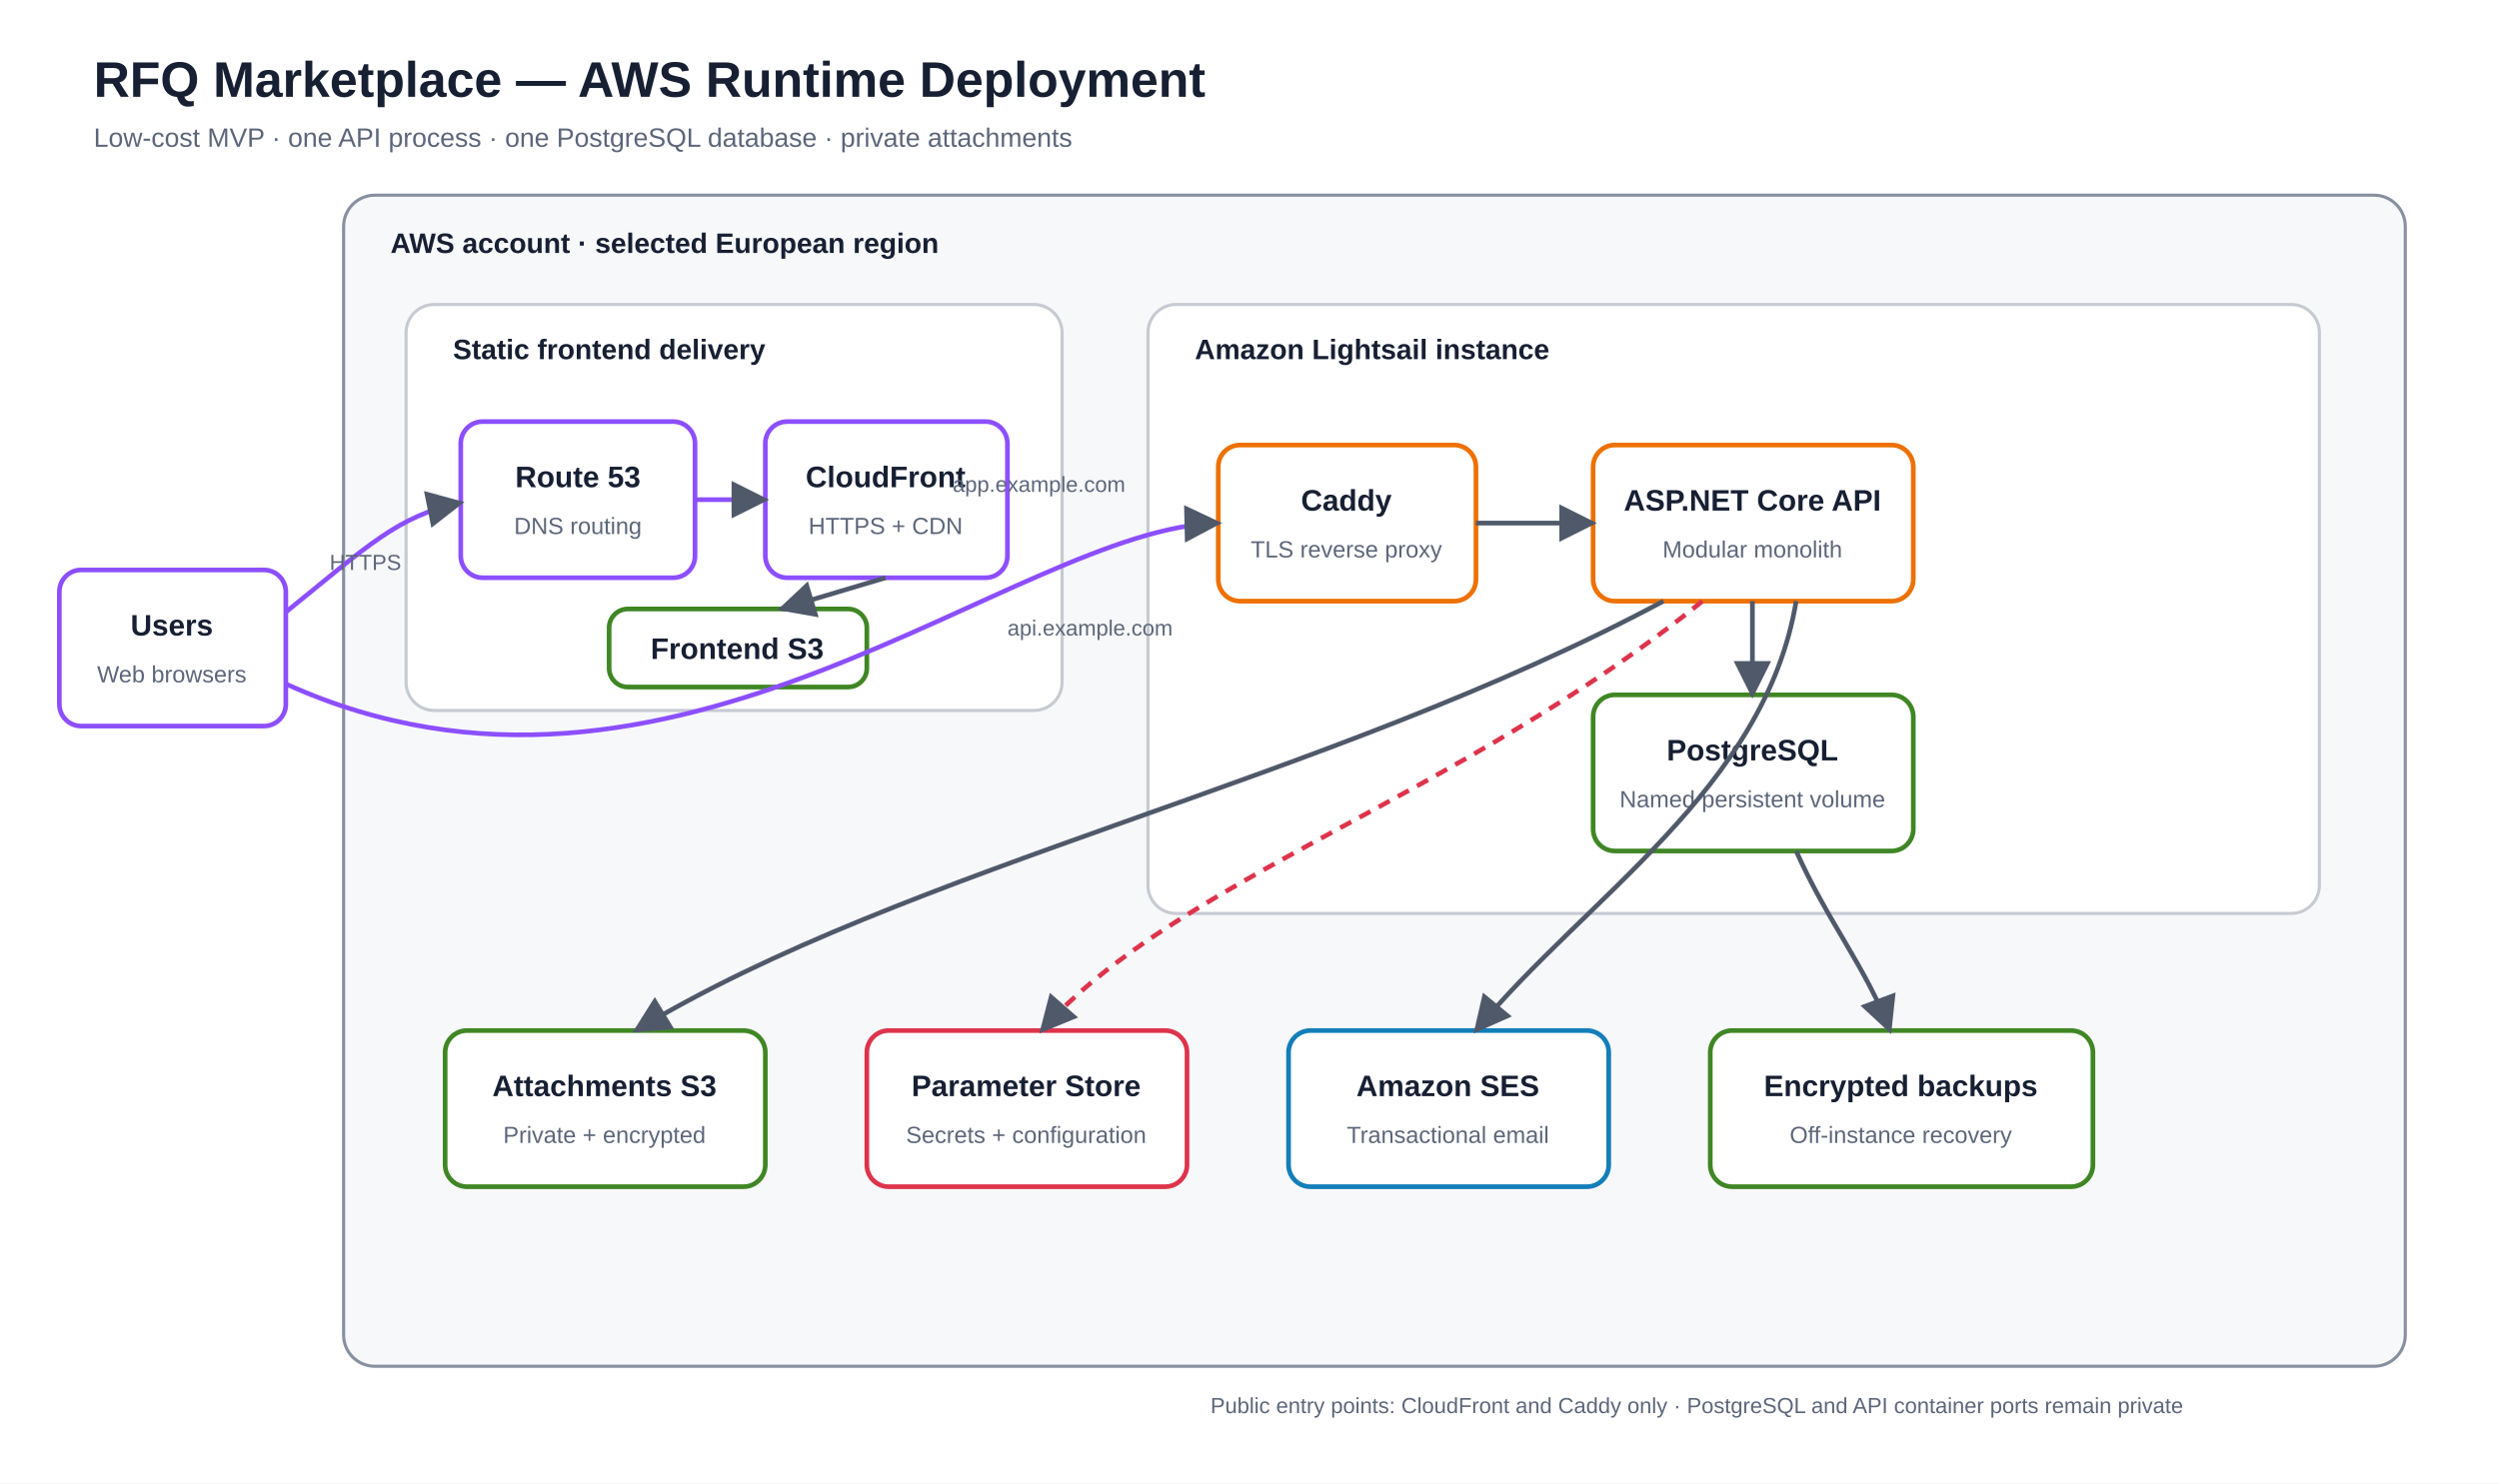
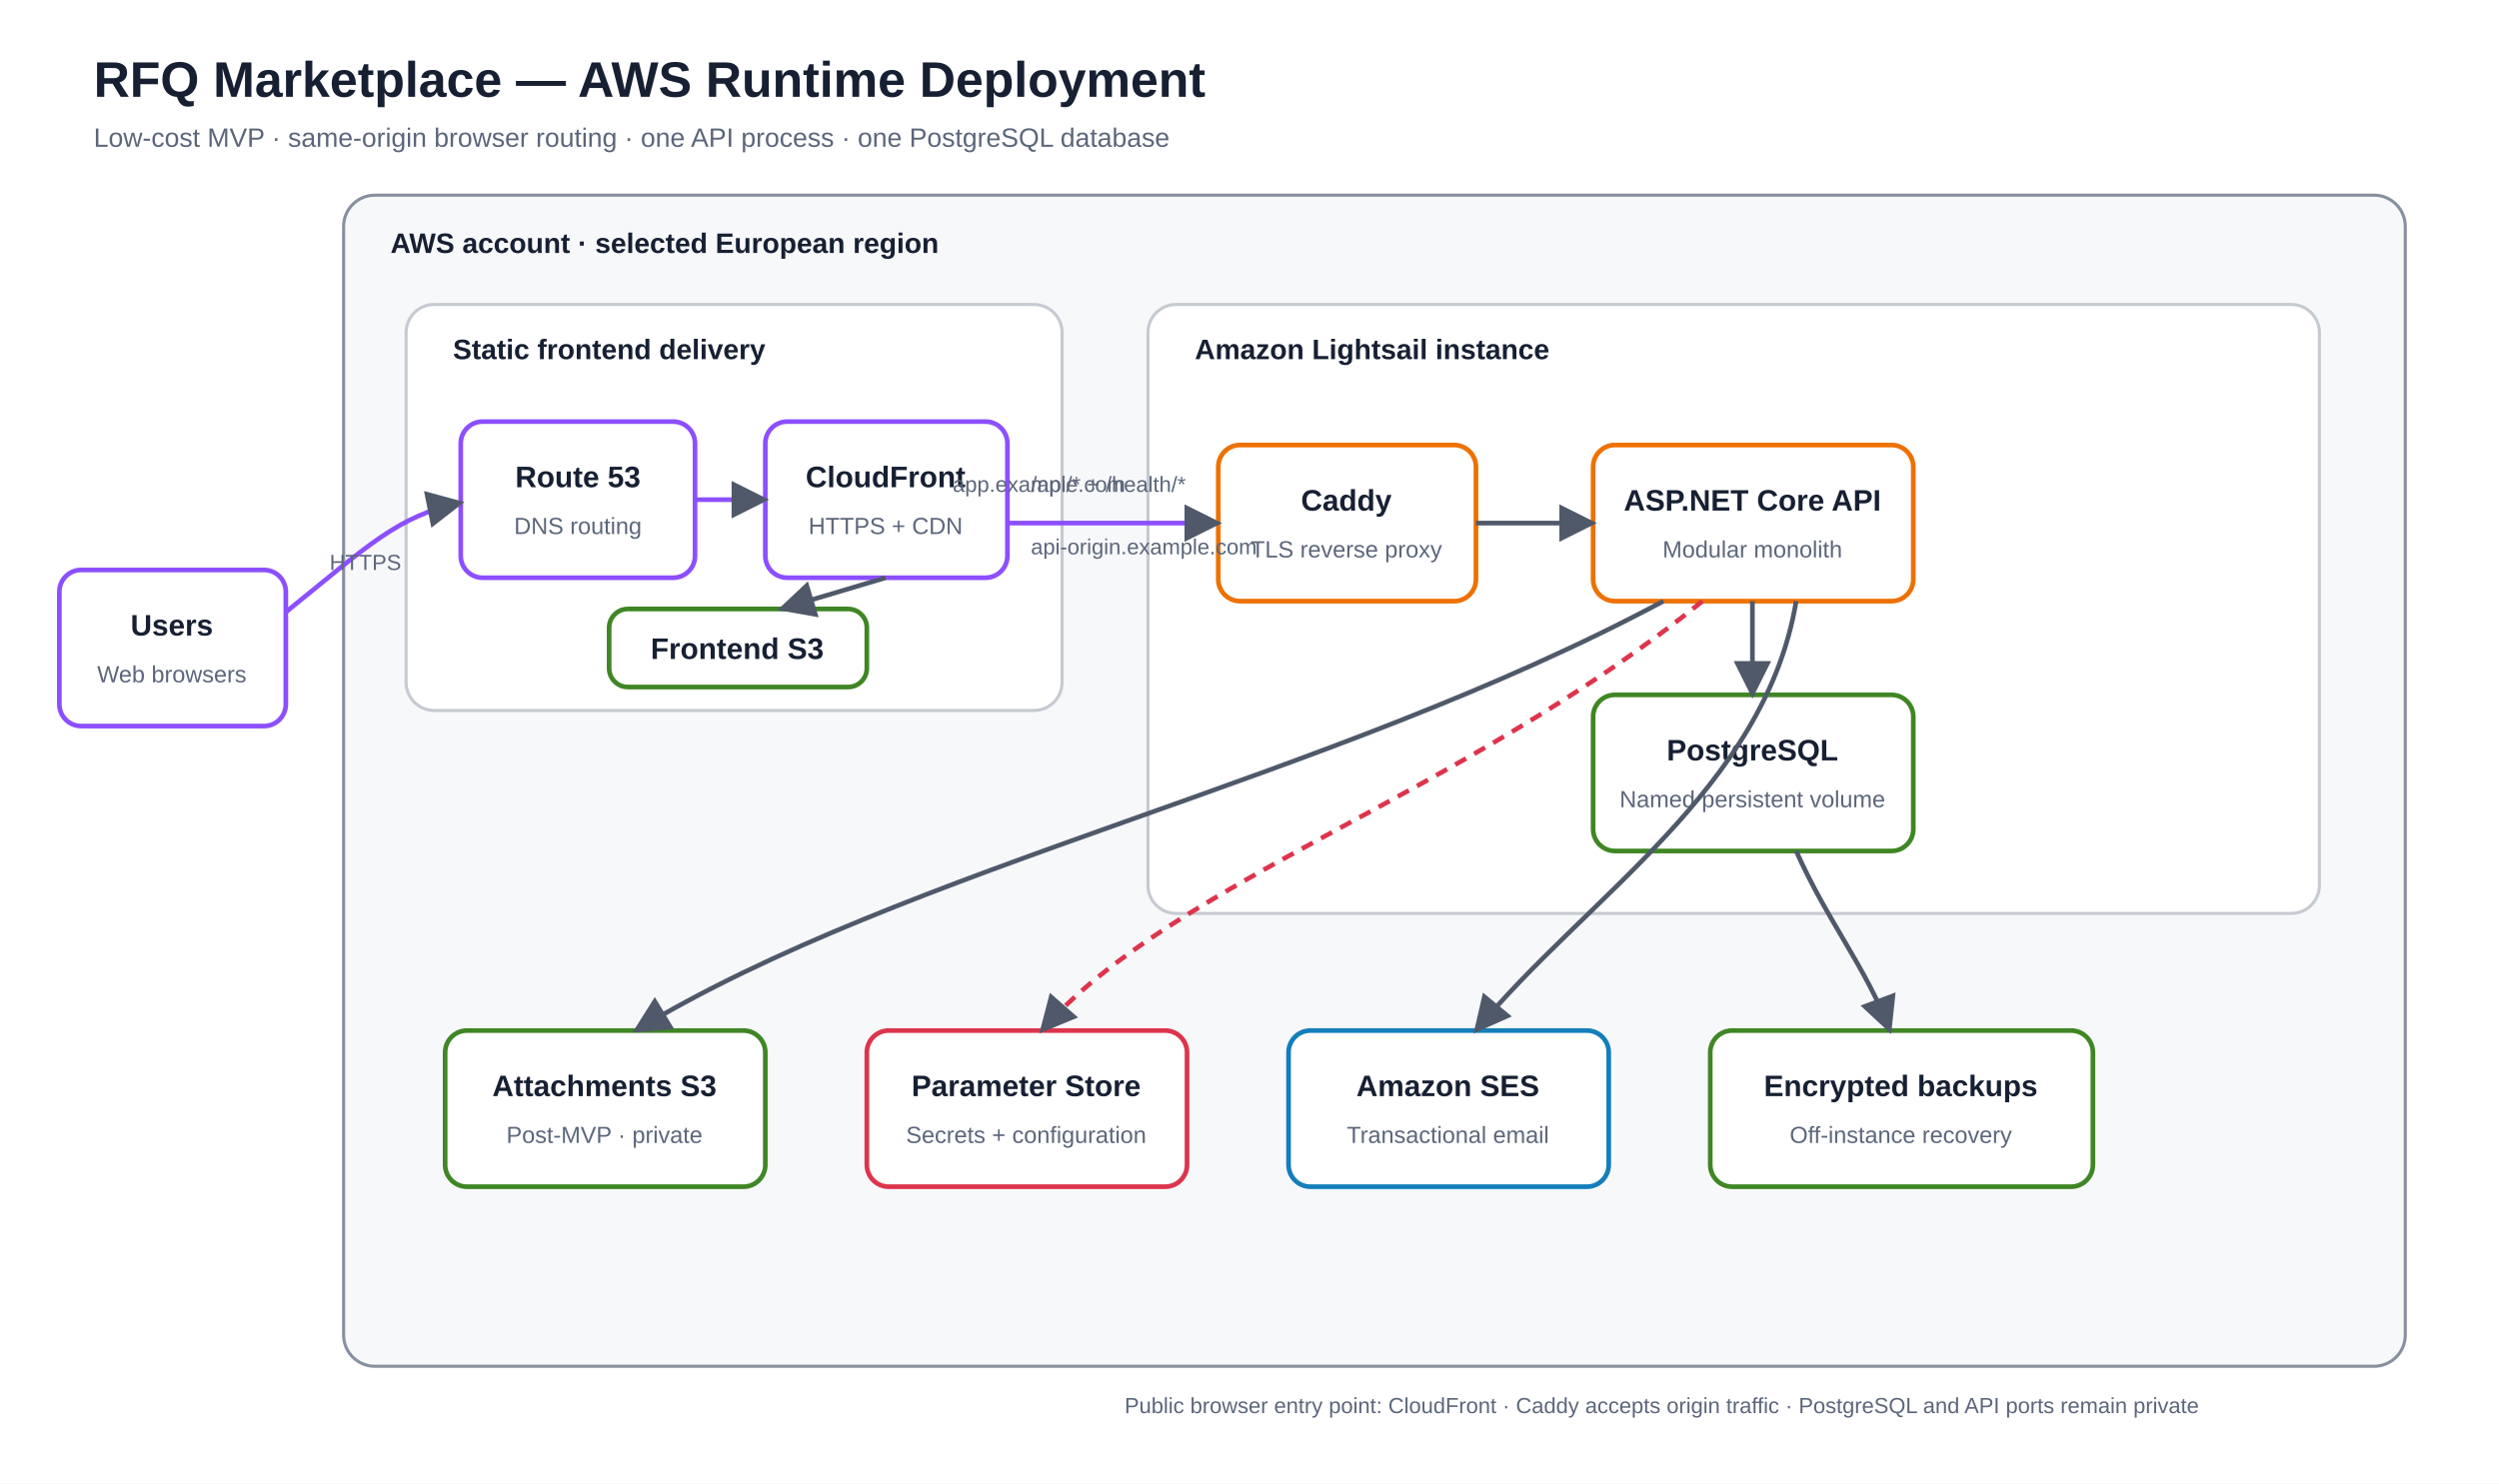
<svg xmlns="http://www.w3.org/2000/svg" width="1600" height="950" viewBox="0 0 1600 950" role="img" aria-labelledby="title desc">
  <defs>
    <style>
      text{font-family:Arial,Helvetica,sans-serif;fill:#172033}
      .title{font-size:32px;font-weight:700}.subtitle{font-size:17px;fill:#5c667a}
      .boundary{fill:#f7f8fa;stroke:#87909f;stroke-width:2}.group{fill:#fff;stroke:#c6cad1;stroke-width:2}
      .service{fill:#fff;stroke-width:3}.edge{stroke:#8c4fff}.compute{stroke:#ed7100}.storage{stroke:#3f8624}.security{stroke:#dd344c}.delivery{stroke:#147eba}
      .name{font-size:19px;font-weight:700;text-anchor:middle}.detail{font-size:15px;fill:#5c667a;text-anchor:middle}
      .label{font-size:18px;font-weight:700}.arrow{fill:none;stroke:#4f596a;stroke-width:3;marker-end:url(#arrow)}
      .arrow-public{stroke:#8c4fff}.arrow-private{stroke:#dd344c;stroke-dasharray:8 6}.note{font-size:14px;fill:#5c667a}
    </style>
    <marker id="arrow" viewBox="0 0 10 10" refX="9" refY="5" markerWidth="8" markerHeight="8" orient="auto">
      <path d="M0 0L10 5L0 10Z" fill="#4f596a" />
    </marker>
  </defs>
  <rect width="1600" height="950" fill="#ffffff" />
  <text class="title" x="60" y="62">RFQ Marketplace — AWS Runtime Deployment</text>
-   <text class="subtitle" x="60" y="94">Low-cost MVP · one API process · one PostgreSQL database · private attachments</text>
+   <text class="subtitle" x="60" y="94">Low-cost MVP · same-origin browser routing · one API process · one PostgreSQL database</text>
  <rect class="boundary" x="220" y="125" width="1320" height="750" rx="20" />
  <text class="label" x="250" y="162">AWS account · selected European region</text>
  <rect class="group" x="260" y="195" width="420" height="260" rx="18" />
  <text class="label" x="290" y="230">Static frontend delivery</text>
  <rect class="group" x="735" y="195" width="750" height="390" rx="18" />
  <text class="label" x="765" y="230">Amazon Lightsail instance</text>
  <rect class="service edge" x="38" y="365" width="145" height="100" rx="14" />
  <text class="name" x="110" y="407">Users</text>
  <text class="detail" x="110" y="437">Web browsers</text>
  <rect class="service edge" x="295" y="270" width="150" height="100" rx="14" />
  <text class="name" x="370" y="312">Route 53</text>
  <text class="detail" x="370" y="342">DNS routing</text>
  <rect class="service edge" x="490" y="270" width="155" height="100" rx="14" />
  <text class="name" x="567" y="312">CloudFront</text>
  <text class="detail" x="567" y="342">HTTPS + CDN</text>
  <rect class="service storage" x="390" y="390" width="165" height="50" rx="12" />
  <text class="name" x="472" y="422">Frontend S3</text>
  <rect class="service compute" x="780" y="285" width="165" height="100" rx="14" />
  <text class="name" x="862" y="327">Caddy</text>
  <text class="detail" x="862" y="357">TLS reverse proxy</text>
  <rect class="service compute" x="1020" y="285" width="205" height="100" rx="14" />
  <text class="name" x="1122" y="327">ASP.NET Core API</text>
  <text class="detail" x="1122" y="357">Modular monolith</text>
  <rect class="service storage" x="1020" y="445" width="205" height="100" rx="14" />
  <text class="name" x="1122" y="487">PostgreSQL</text>
  <text class="detail" x="1122" y="517">Named persistent volume</text>
  <rect class="service storage" x="285" y="660" width="205" height="100" rx="14" />
  <text class="name" x="387" y="702">Attachments S3</text>
-   <text class="detail" x="387" y="732">Private + encrypted</text>
+   <text class="detail" x="387" y="732">Post-MVP · private</text>
  <rect class="service security" x="555" y="660" width="205" height="100" rx="14" />
  <text class="name" x="657" y="702">Parameter Store</text>
  <text class="detail" x="657" y="732">Secrets + configuration</text>
  <rect class="service delivery" x="825" y="660" width="205" height="100" rx="14" />
  <text class="name" x="927" y="702">Amazon SES</text>
  <text class="detail" x="927" y="732">Transactional email</text>
  <rect class="service storage" x="1095" y="660" width="245" height="100" rx="14" />
  <text class="name" x="1217" y="702">Encrypted backups</text>
  <text class="detail" x="1217" y="732">Off-instance recovery</text>
  <path class="arrow arrow-public" d="M183 392C235 350 255 330 295 322" />
  <path class="arrow arrow-public" d="M445 320H490" />
  <path class="arrow" d="M567 370L500 390" />
-   <path class="arrow arrow-public" d="M183 438C430 550 650 338 780 335" />
+   <path class="arrow arrow-public" d="M645 335H780" />
  <path class="arrow" d="M945 335H1020" />
  <path class="arrow" d="M1122 385V445" />
  <path class="arrow" d="M1065 385C850 500 580 555 407 660" />
  <path class="arrow arrow-private" d="M1090 385C935 510 750 565 667 660" />
  <path class="arrow" d="M1150 385C1130 505 1015 575 945 660" />
  <path class="arrow" d="M1150 545C1170 590 1195 620 1210 660" />
  <text class="note" x="211" y="365">HTTPS</text>
  <text class="note" x="610" y="315">app.example.com</text>
-   <text class="note" x="645" y="407">api.example.com</text>
-   <text class="note" x="775" y="905">Public entry points: CloudFront and Caddy only · PostgreSQL and API container ports remain private</text>
+   <text class="note" x="660" y="315">/api/* + /health/*</text>
+   <text class="note" x="660" y="355">api-origin.example.com</text>
+   <text class="note" x="720" y="905">Public browser entry point: CloudFront · Caddy accepts origin traffic · PostgreSQL and API ports remain private</text>
</svg>
